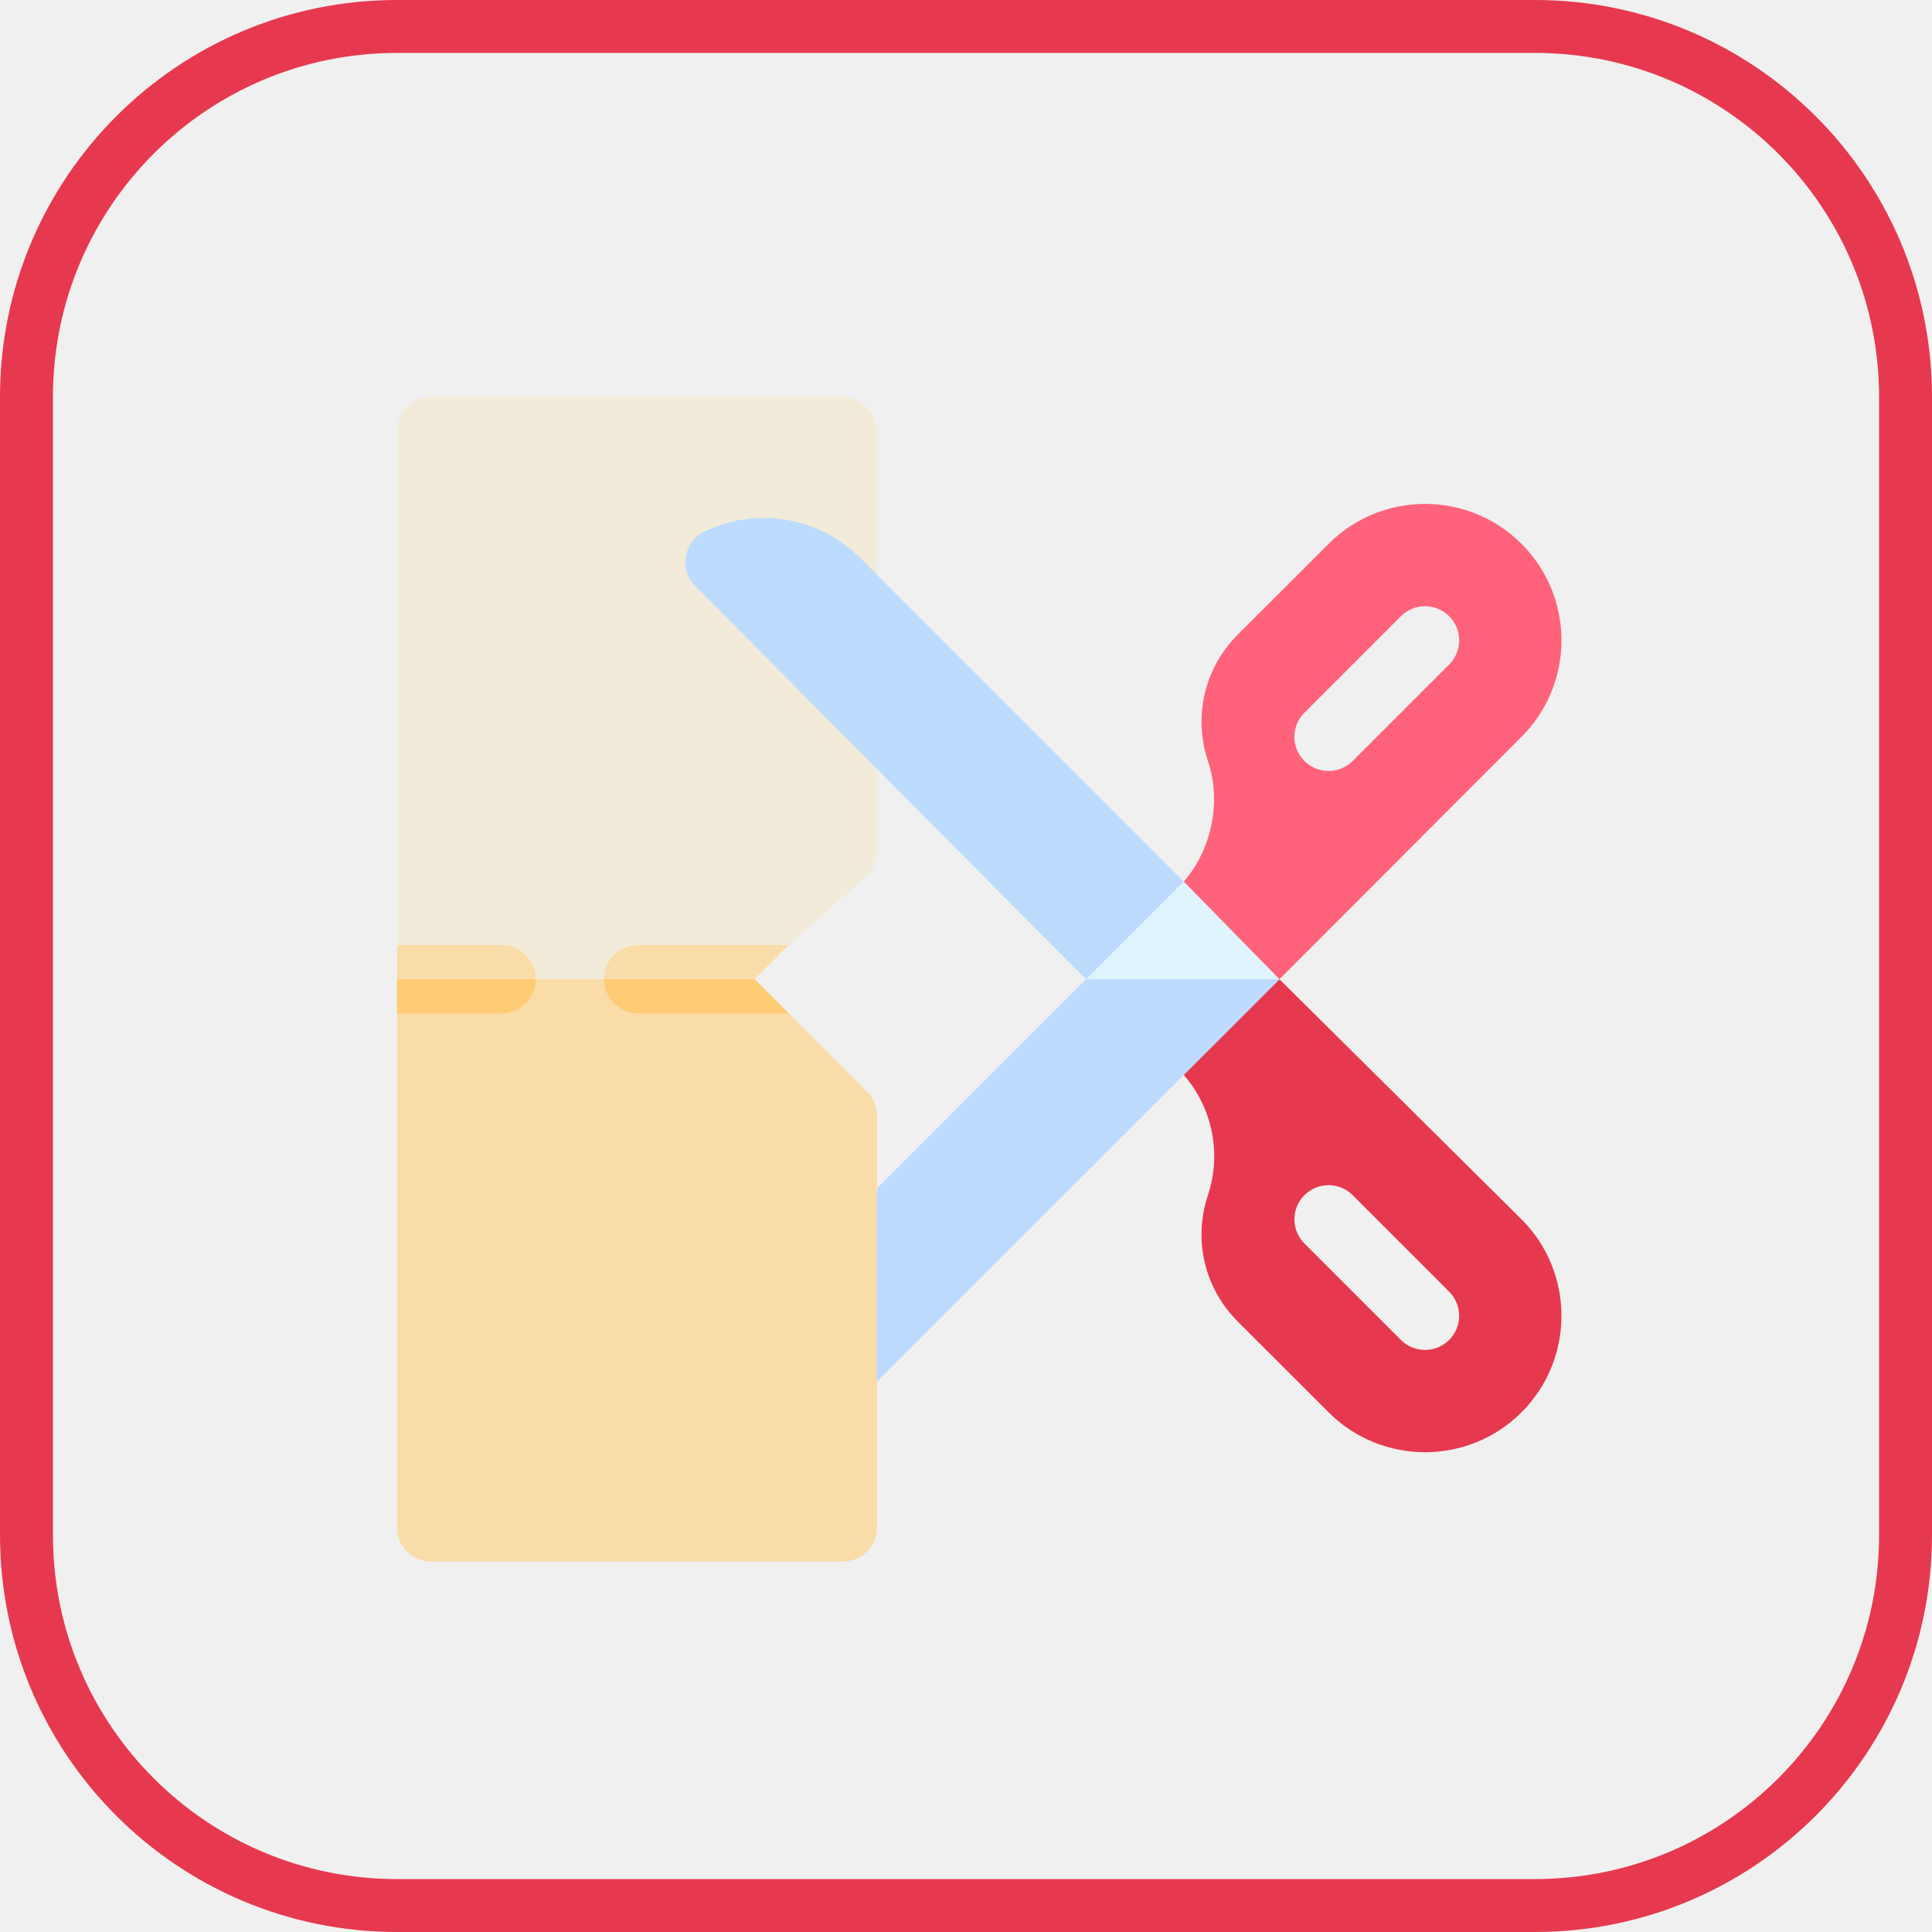
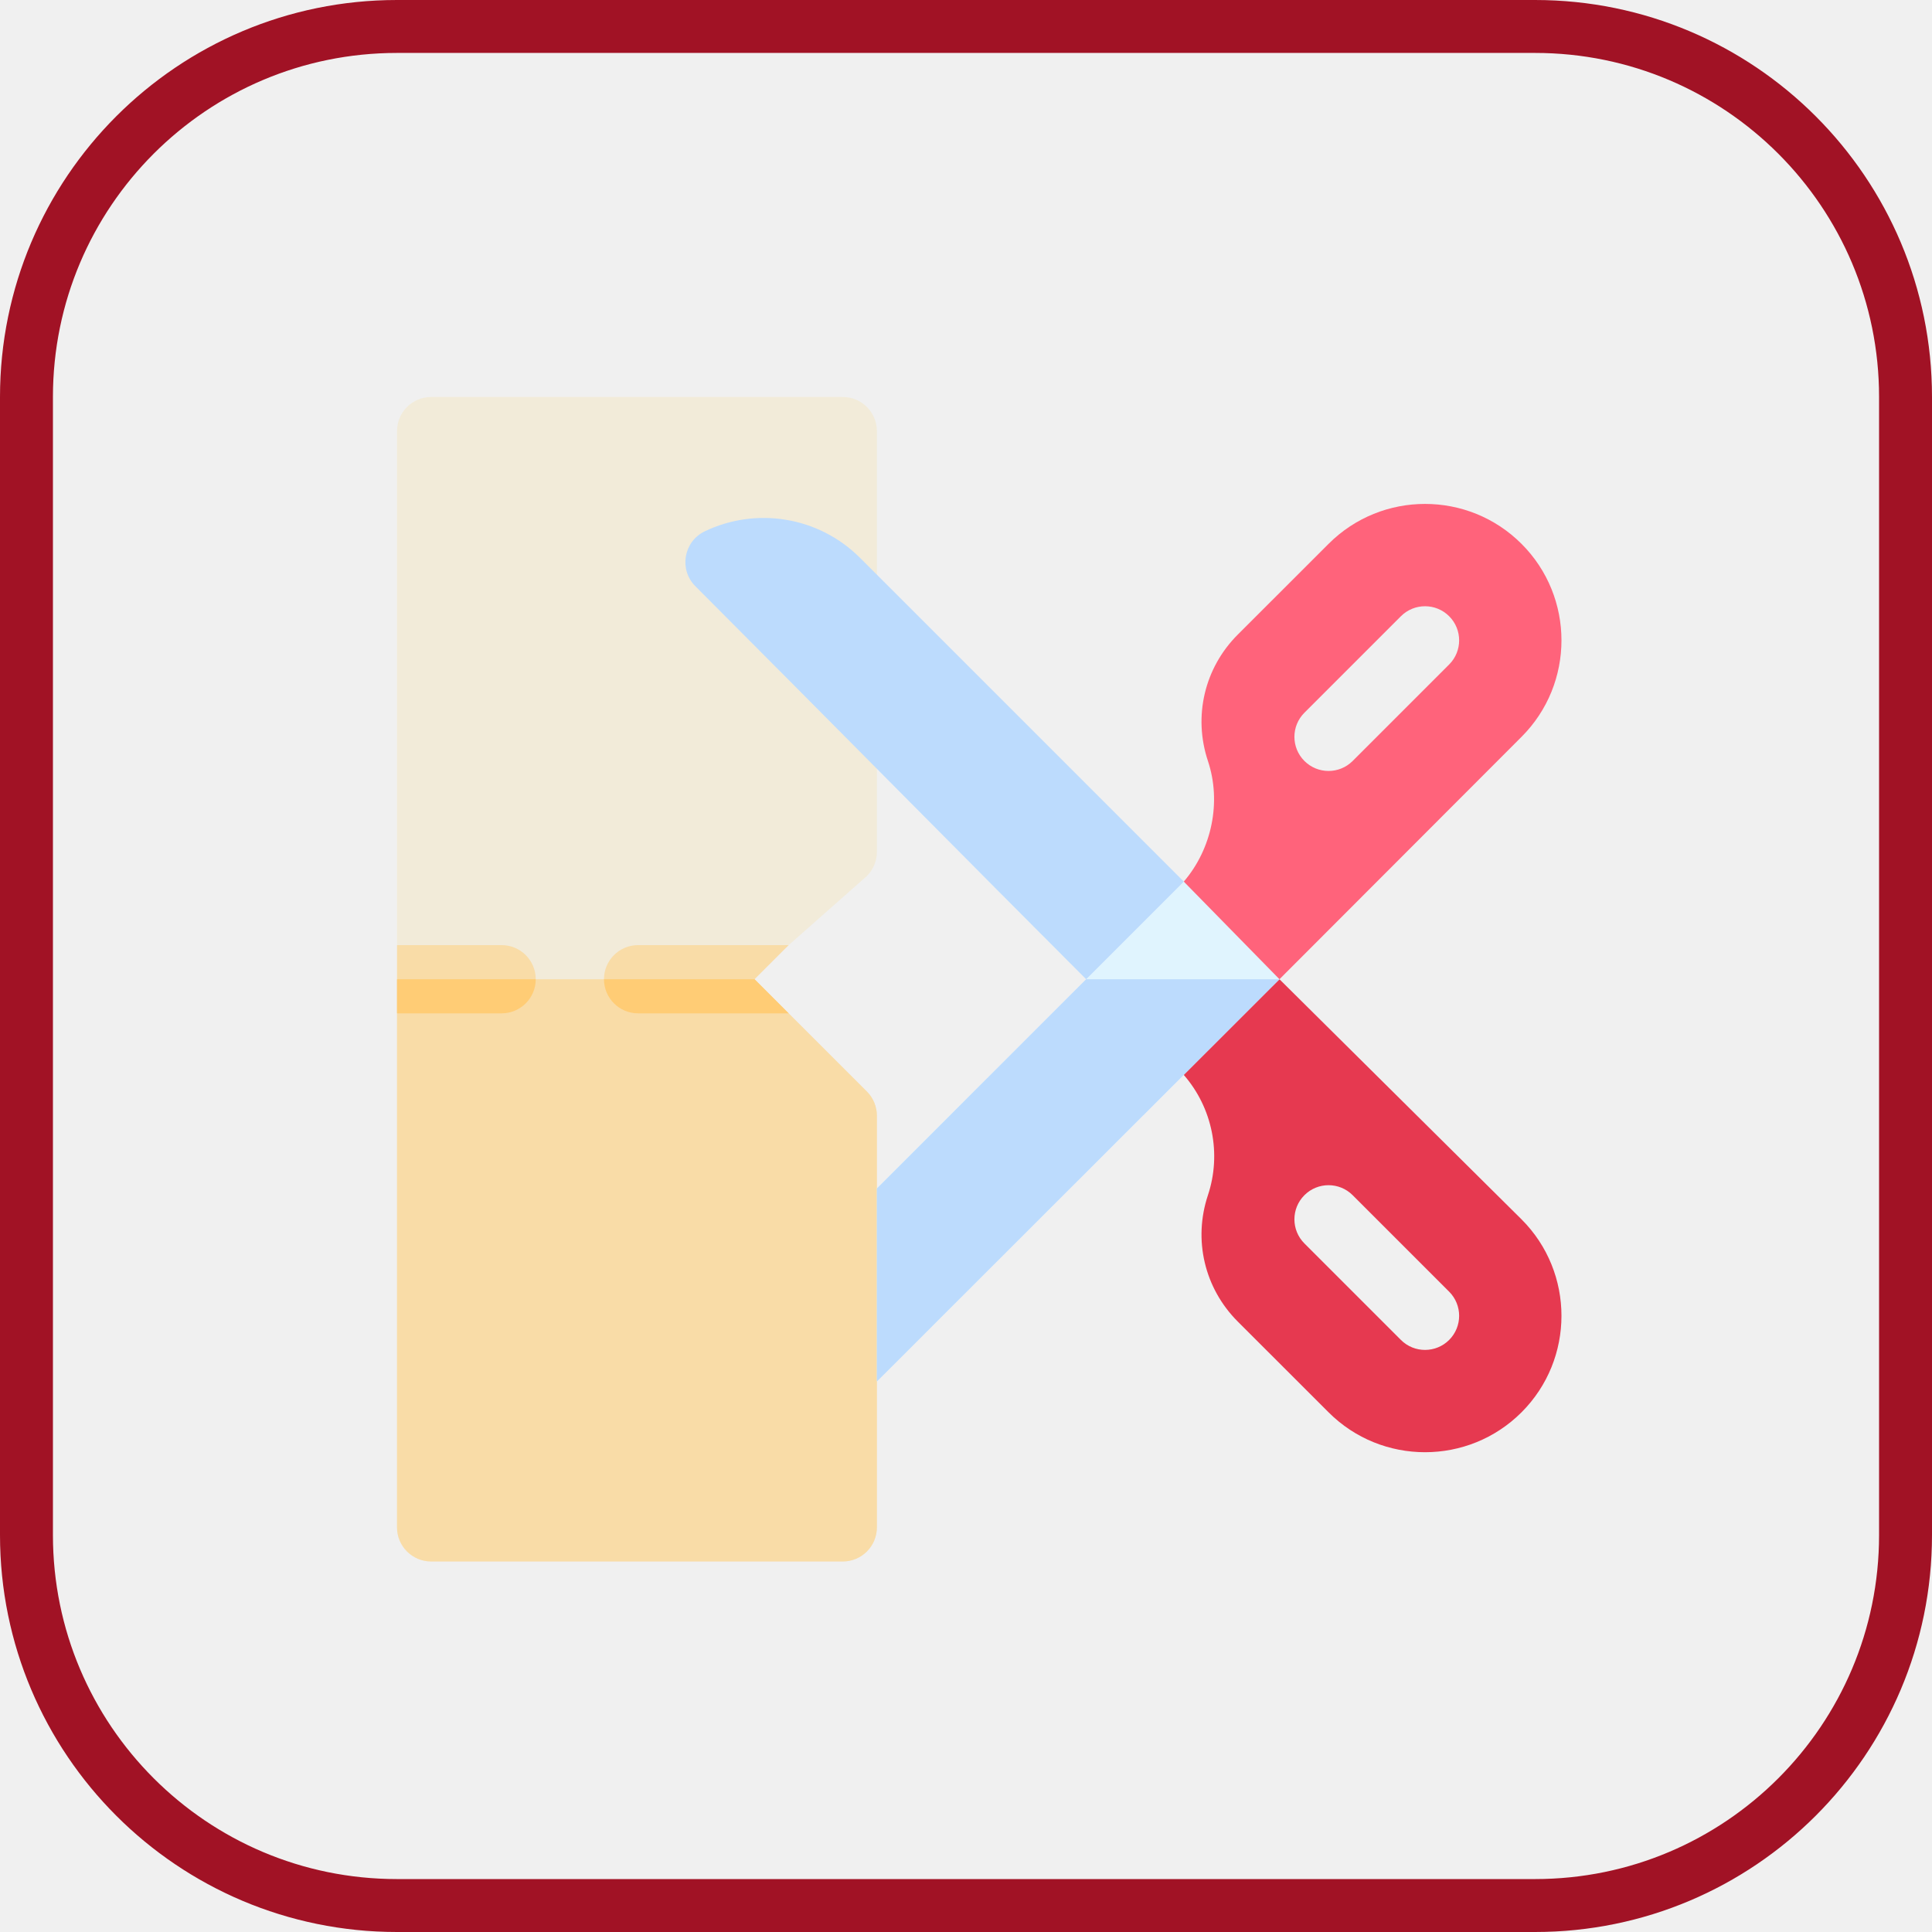
<svg xmlns="http://www.w3.org/2000/svg" xmlns:xlink="http://www.w3.org/1999/xlink" width="73px" height="73px" viewBox="0 0 73 73" version="1.1">
  <defs>
    <rect id="path-1" x="0" y="0" width="69" height="69" rx="14" />
  </defs>
  <g id="basics/javascript/regex" stroke="none" stroke-width="1" fill="none" fill-rule="evenodd">
    <g id="container" transform="translate(2, 2)">
      <mask id="mask-2" fill="white">
        <use xlink:href="#path-1" />
      </mask>
-       <rect stroke="#E63950" stroke-width="2" x="-1" y="-1" width="71" height="71" rx="14" />
+       <rect stroke="#A11225" stroke-width="2" x="-1" y="-1" width="71" height="71" rx="14" />
      <g id="scissors" mask="url(#mask-2)">
        <g transform="translate(13, 13)">
          <path d="M19.508,33.902 L18.133,37.199 L18.133,42.711 C18.133,43.422 17.556,44 16.844,44 L1.29,44 C0.578,44 0.001,43.422 0.001,42.711 L0.001,23.289 L5.243,22 L0.001,20.711 L0.001,1.289 C0.001,0.578 0.578,0 1.29,0 L16.844,0 C17.556,0 18.133,0.578 18.133,1.289 L18.133,17.188 C18.133,17.53 17.998,17.857 17.756,18.099 L14.8,20.711 L11.602,22 L14.8,23.289 L17.756,26.244 C17.998,26.487 18.133,26.814 18.133,27.156 L18.133,29.905 L19.508,33.902 Z" id="Shape" fill="#F2EBD9" fill-rule="nonzero" />
          <path d="M42.49,31.072 L33.344,22 L30.766,23.289 L29.727,25.614 C29.729,25.616 29.733,25.62 29.735,25.623 C30.814,26.864 31.161,28.601 30.641,30.16 C30.079,31.847 30.51,33.675 31.767,34.933 L35.199,38.363 C37.209,40.375 40.48,40.374 42.491,38.363 C44.502,36.352 44.503,33.083 42.49,31.072 Z M39.756,35.629 C39.257,36.128 38.44,36.136 37.933,35.629 L34.287,31.983 C33.783,31.48 33.783,30.663 34.287,30.16 C34.79,29.656 35.606,29.656 36.11,30.16 L39.756,33.806 C40.259,34.31 40.259,35.125 39.756,35.629 Z" id="Shape" fill="#E63950" fill-rule="nonzero" />
          <path d="M19.508,33.902 L18.133,37.199 L18.133,42.711 C18.133,43.422 17.556,44 16.844,44 L1.29,44 C0.578,44 0.001,43.422 0.001,42.711 L0.001,23.289 L5.243,22 L11.602,22 L14.8,23.289 L17.756,26.244 C17.998,26.487 18.133,26.814 18.133,27.156 L18.133,29.905 L19.508,33.902 Z" id="Shape" fill="#F9DCA7" fill-rule="nonzero" />
          <path d="M42.49,5.549 C40.479,3.538 37.21,3.537 35.199,5.55 L31.767,8.98 C30.51,10.237 30.079,12.066 30.641,13.753 C31.159,15.305 30.789,17.077 29.729,18.311 L30.68,20.711 L33.344,22 L42.491,12.841 C44.502,10.83 44.503,7.562 42.49,5.549 Z M39.756,10.107 L36.11,13.753 C35.606,14.256 34.792,14.257 34.287,13.753 C33.783,13.25 33.783,12.433 34.287,11.93 L37.933,8.284 C38.436,7.781 39.253,7.781 39.756,8.284 C40.259,8.787 40.259,9.604 39.756,10.107 Z" id="Shape" fill="#FF637B" fill-rule="nonzero" />
          <path d="M5.243,22 C5.243,22.712 4.665,23.289 3.954,23.289 L0.001,23.289 L0.001,20.711 L3.954,20.711 C4.665,20.711 5.243,21.288 5.243,22 Z" id="Shape" fill="#F9DCA7" fill-rule="nonzero" />
          <path d="M13.511,22 L14.8,23.289 L9.11,23.289 C8.398,23.289 7.821,22.712 7.821,22 C7.821,21.288 8.398,20.711 9.11,20.711 L14.8,20.711 L13.511,22 Z" id="Shape" fill="#F9DCA7" fill-rule="nonzero" />
          <path d="M17.502,6.084 C15.913,4.493 13.547,4.156 11.629,5.076 C10.829,5.461 10.646,6.519 11.274,7.15 C15.957,11.841 22.161,18.122 26.04,22 L28.618,20.539 L29.729,18.311 C25.234,13.816 18.161,6.743 17.502,6.084 Z" id="Shape" fill="#BCDBFD" fill-rule="nonzero" />
          <path d="M29.729,18.311 L26.04,22 C22.65,25.389 18.148,29.891 18.133,29.905 L18.133,37.199 L33.344,22 L29.729,18.311 Z" id="Shape" fill="#E0F4FE" fill-rule="nonzero" />
          <path d="M26.04,22 C22.65,25.389 18.148,29.891 18.133,29.905 L18.133,37.199 L33.344,22 L26.04,22 Z" id="Shape" fill="#BCDBFD" fill-rule="nonzero" />
          <g id="Group" stroke-width="1" fill="none" fill-rule="evenodd" transform="translate(0, 22)">
            <path d="M0.001,0 L5.243,0 C5.243,0.712 4.665,1.289 3.954,1.289 L0.001,1.289 L0.001,0 Z" id="Shape" fill="#FFCC75" fill-rule="nonzero" />
            <path d="M14.8,1.289 L9.11,1.289 C8.398,1.289 7.821,0.712 7.821,0 L13.511,0 L14.8,1.289 Z" id="Shape" fill="#FFCC75" fill-rule="nonzero" />
          </g>
        </g>
      </g>
    </g>
  </g>
</svg>
